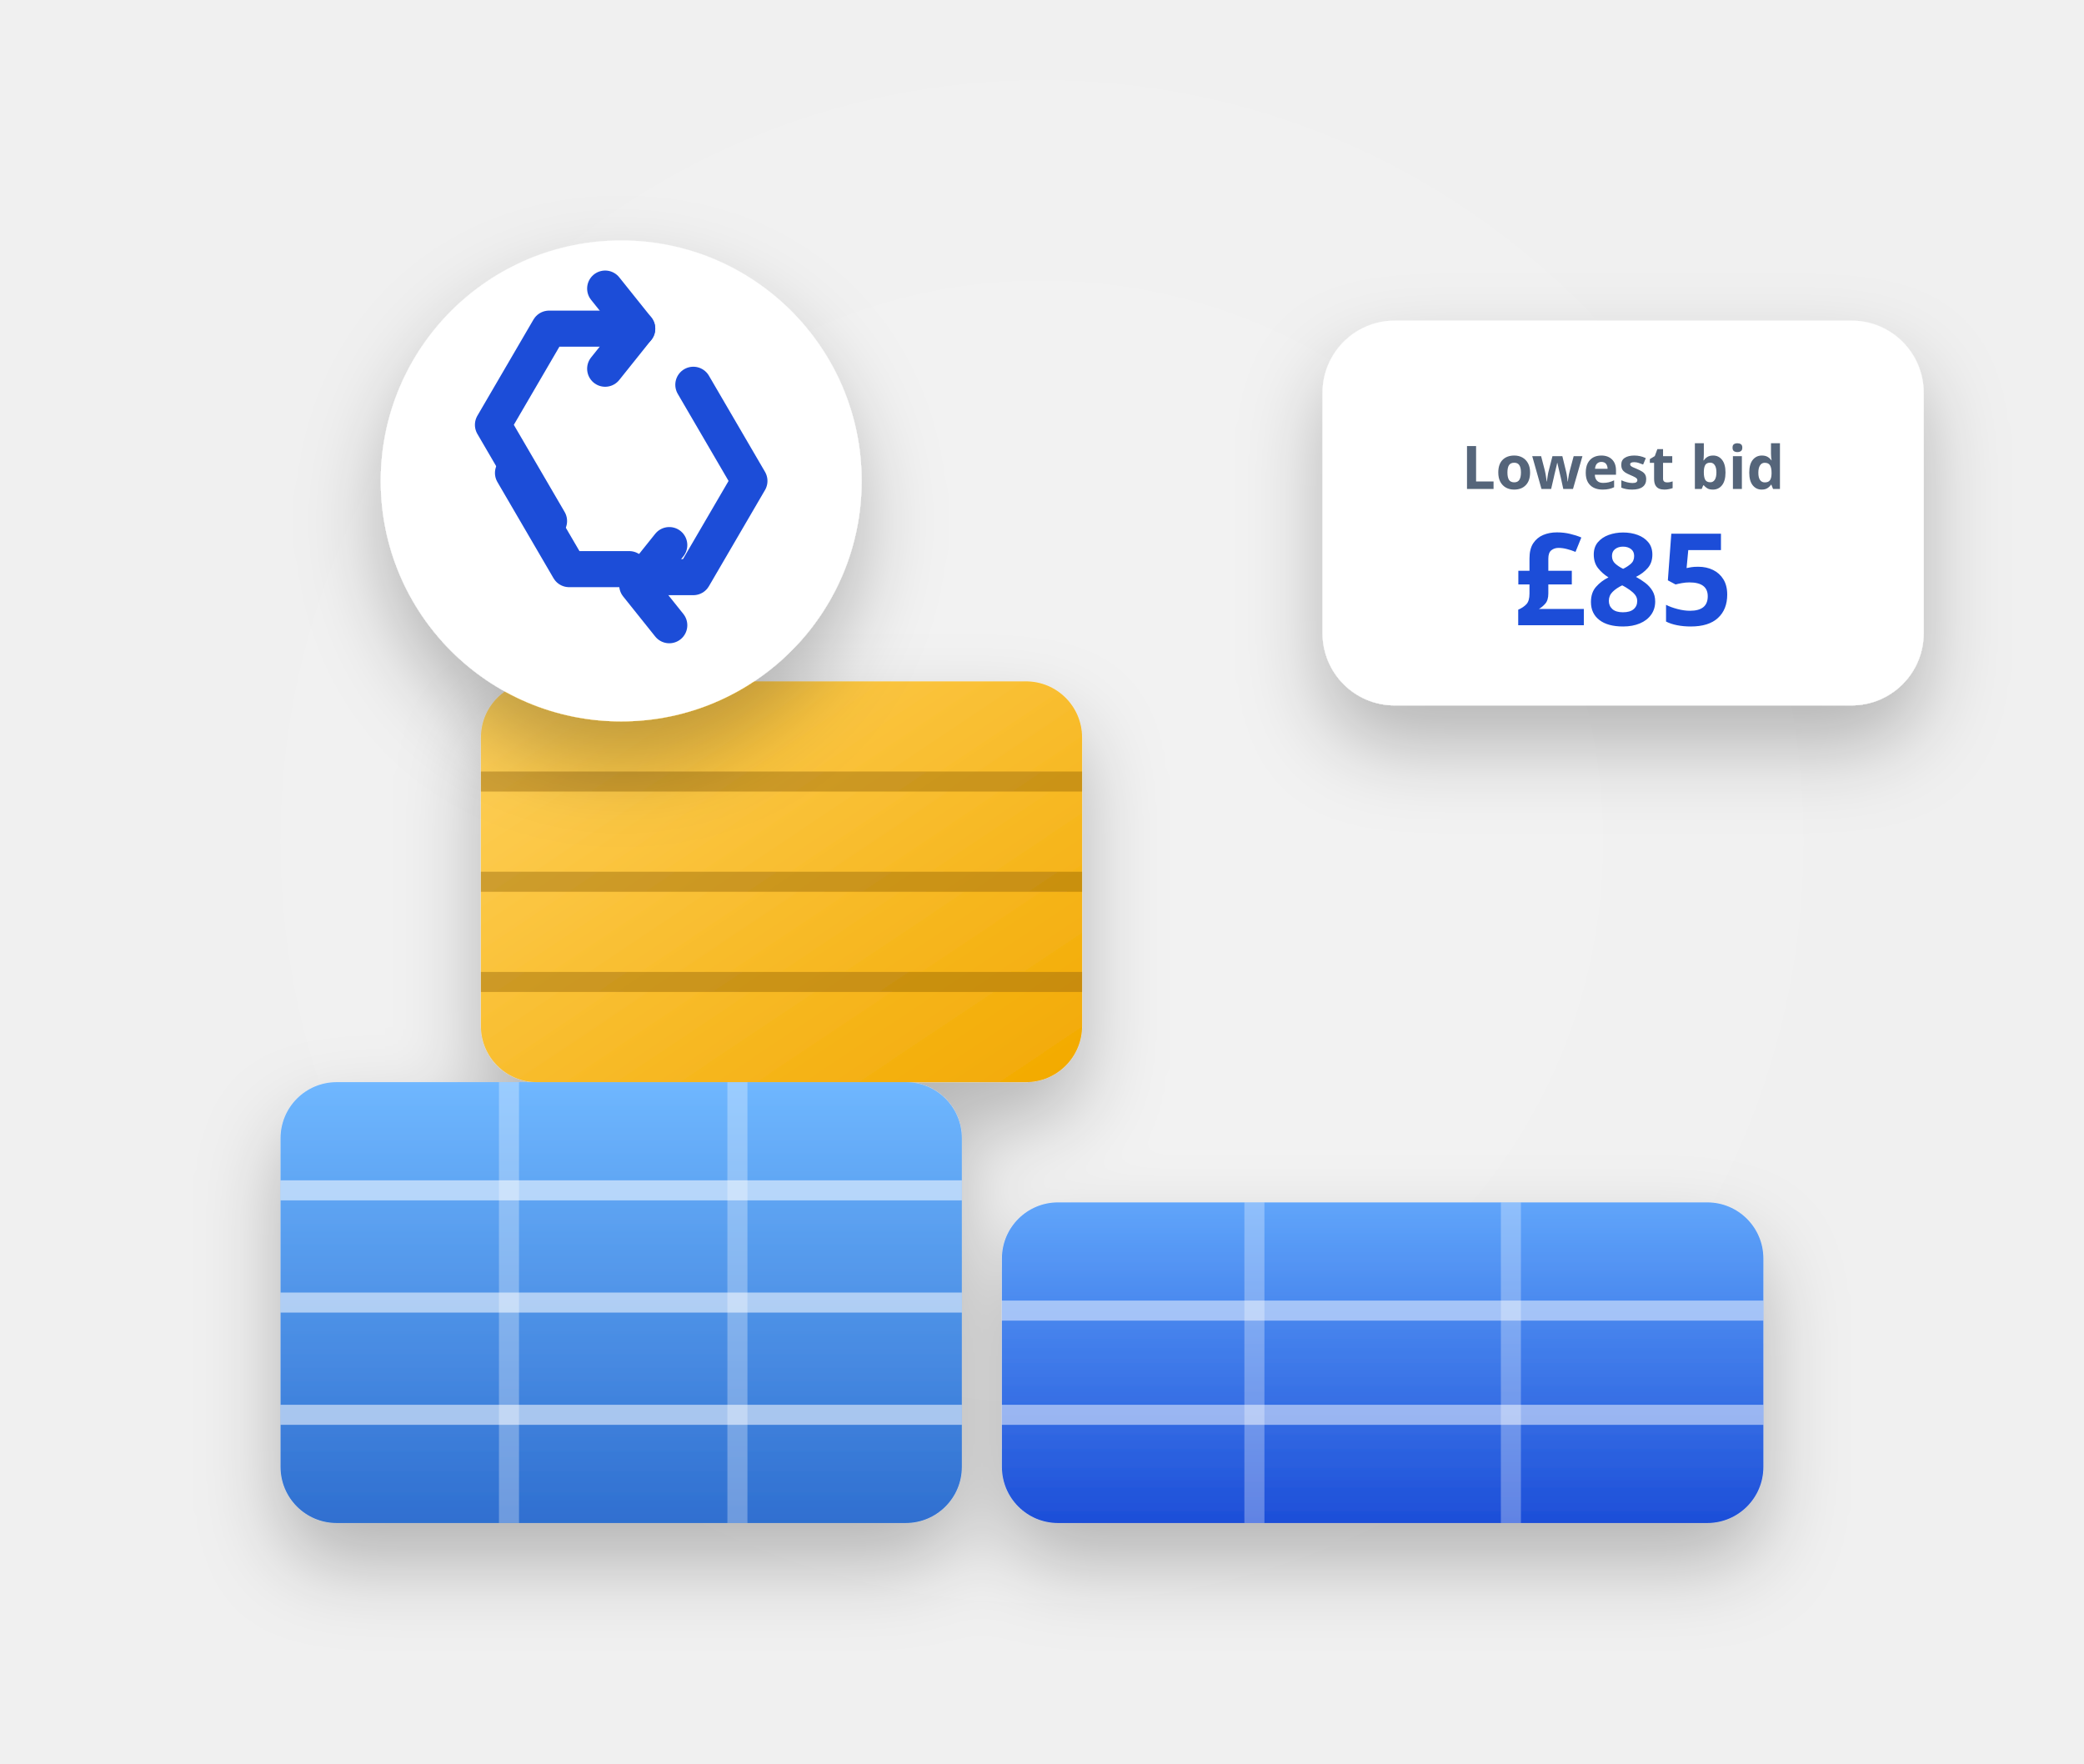
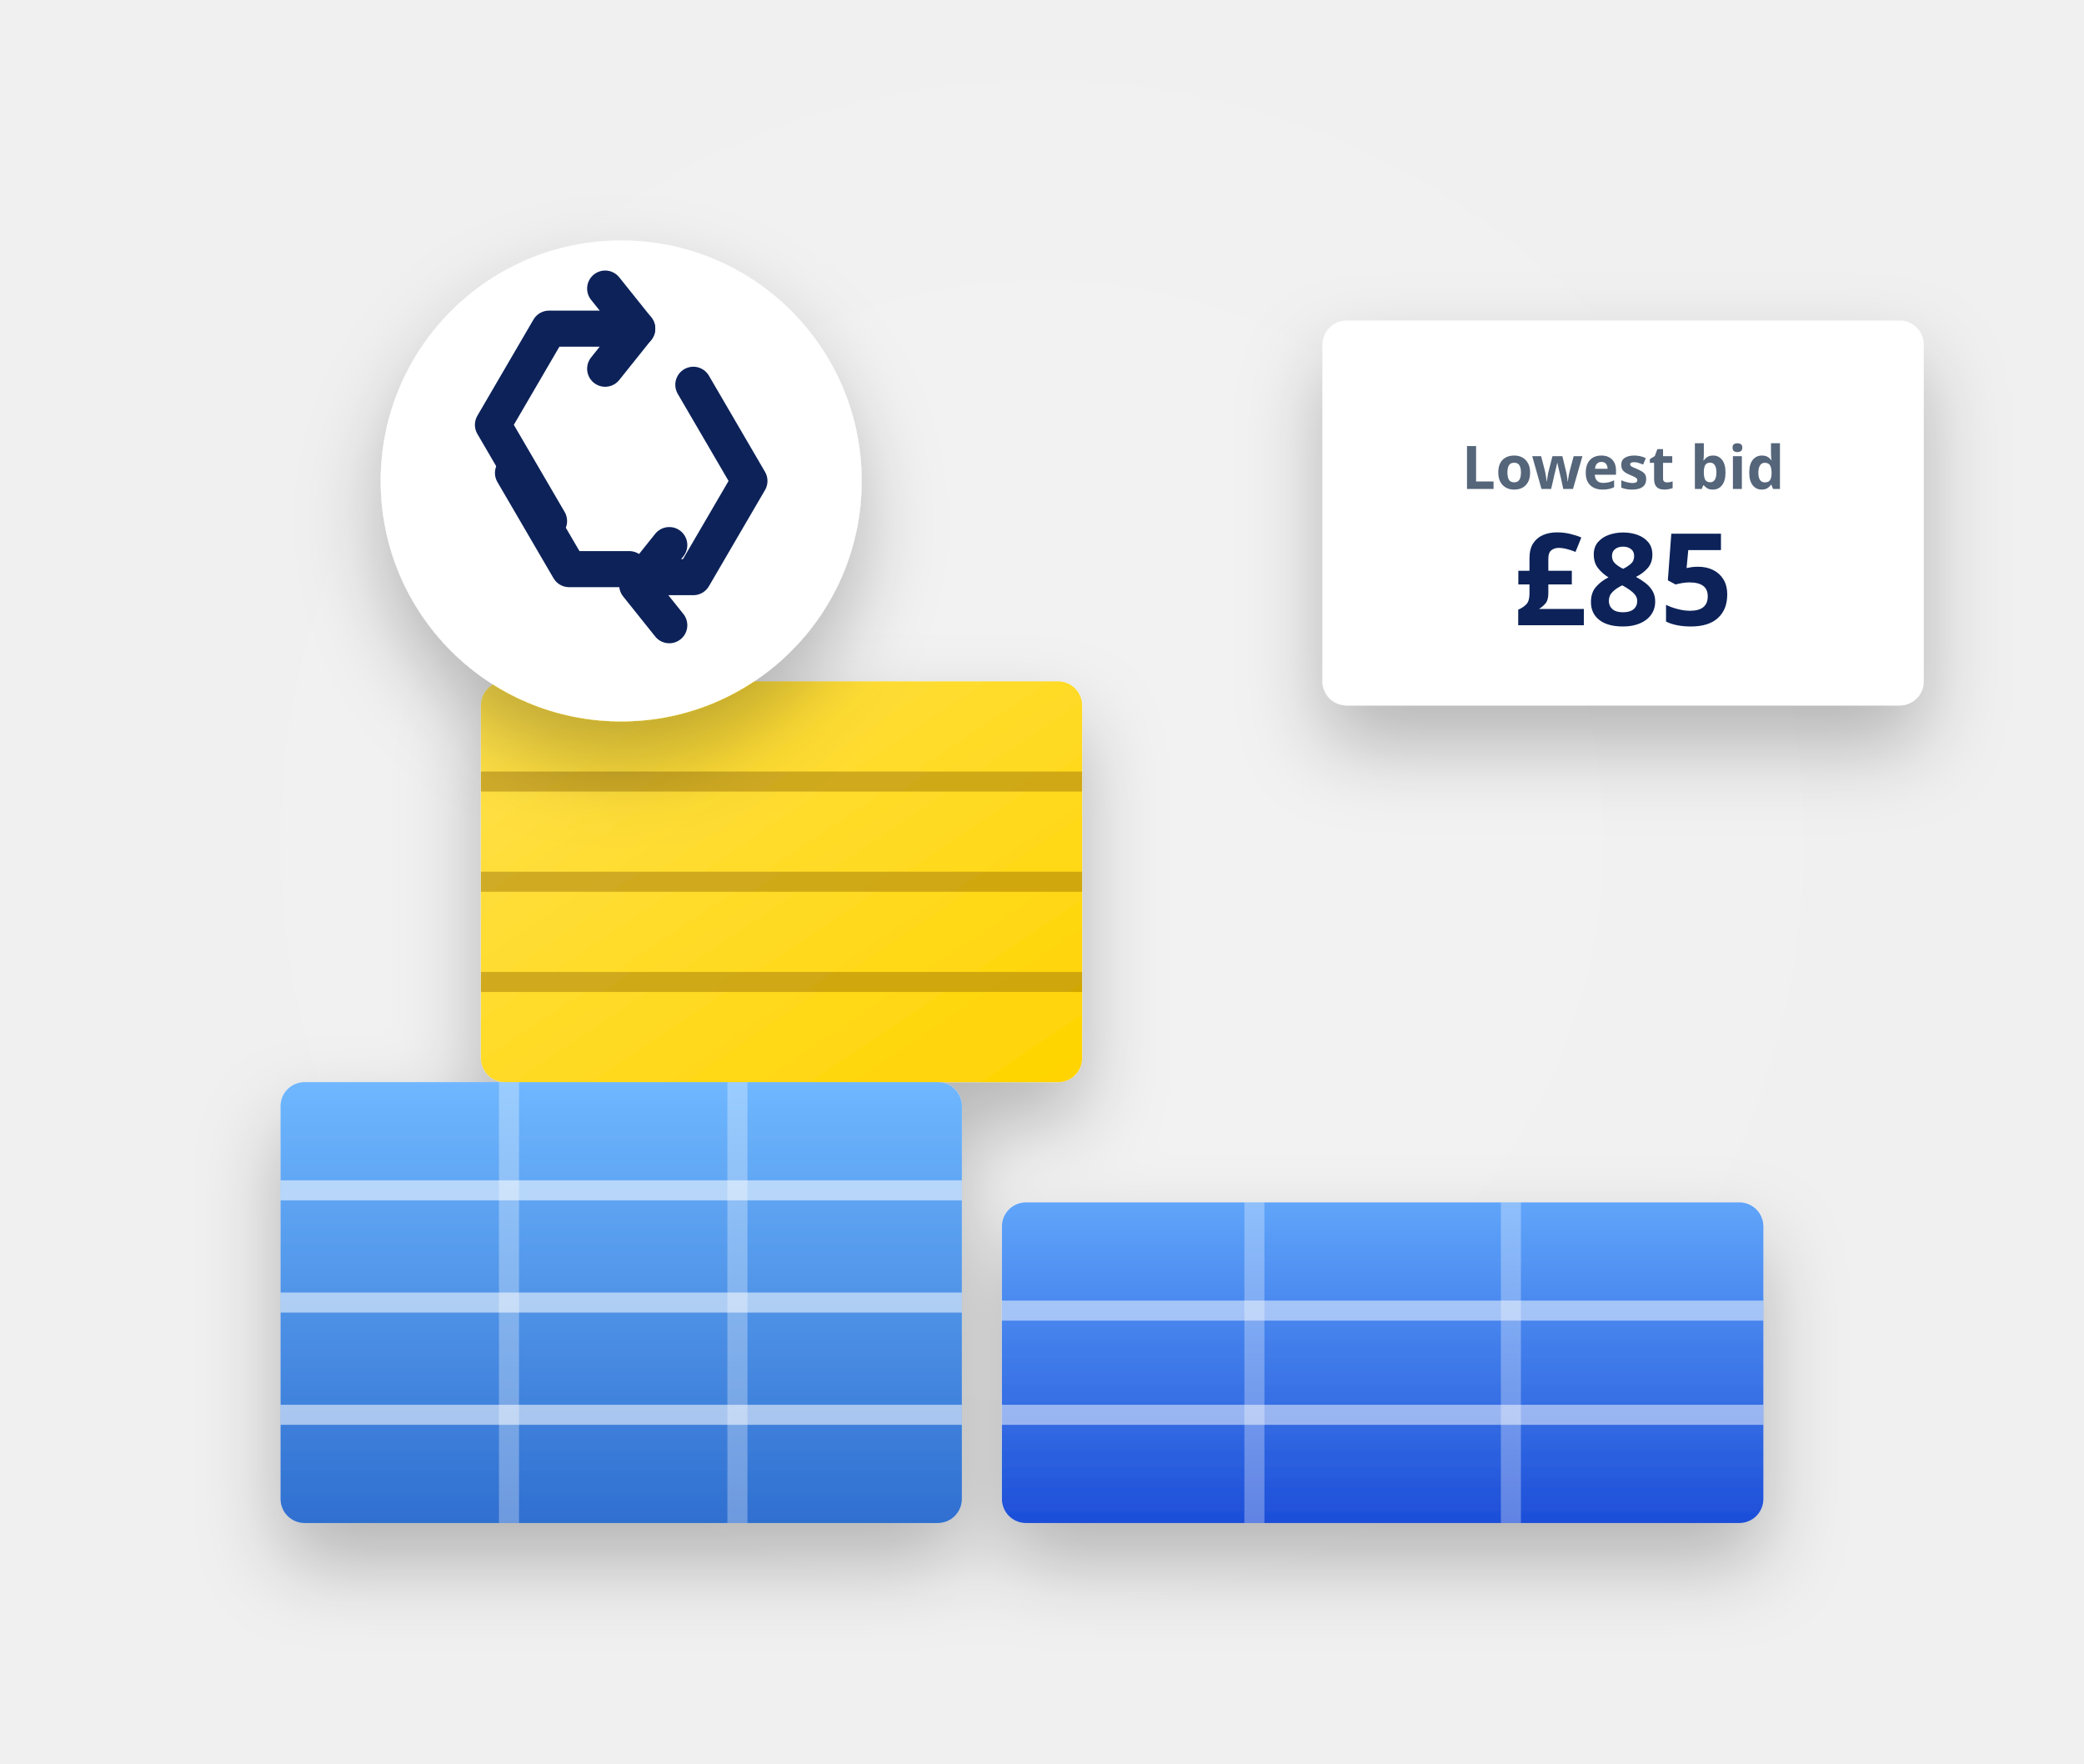
<svg xmlns="http://www.w3.org/2000/svg" viewBox="0 0 520 440" role="img" aria-label="Recycling bales with a price tag and a recycling symbol">
  <defs>
    <linearGradient id="g1" x1="0" y1="0" x2="1" y2="1">
-       <stop offset="0" stop-color="#ffd25e" />
-       <stop offset="1" stop-color="#f2a900" />
+       <stop offset="0" stop-color="#ffe14d" />
+       <stop offset="1" stop-color="#ffd400" />
    </linearGradient>
    <linearGradient id="g2" x1="0" y1="0" x2="0" y2="1">
      <stop offset="0" stop-color="#60a5fa" />
      <stop offset="1" stop-color="#1d4ed8" />
    </linearGradient>
    <linearGradient id="g3" x1="0" y1="0" x2="0" y2="1">
      <stop offset="0" stop-color="#6fb7ff" />
      <stop offset="1" stop-color="#2f6fd0" />
    </linearGradient>
    <filter id="sh" x="-20%" y="-20%" width="140%" height="150%">
      <feDropShadow dx="0" dy="10" stdDeviation="10" flood-color="#000" flood-opacity=".25" />
    </filter>
  </defs>
  <circle cx="260" cy="210" r="190" fill="#ffffff" opacity=".08" />
  <circle cx="260" cy="210" r="140" fill="#ffffff" opacity=".08" />
  <g filter="url(#sh)">
-     <rect x="70" y="270" width="170" height="110" rx="14" fill="url(#g3)" />
+     <rect x="70" y="270" width="170" height="110" rx="6" fill="url(#g3)" />
    <g stroke="#fff" stroke-opacity=".55" stroke-width="5">
      <path d="M70 297h170M70 325h170M70 353h170" />
      <path d="M127 270v110M184 270v110" stroke-opacity=".3" />
    </g>
-     <rect x="250" y="300" width="190" height="80" rx="14" fill="url(#g2)" />
+     <rect x="250" y="300" width="190" height="80" rx="6" fill="url(#g2)" />
    <g stroke="#fff" stroke-opacity=".5" stroke-width="5">
      <path d="M250 327h190M250 353h190" />
      <path d="M313 300v80M377 300v80" stroke-opacity=".3" />
    </g>
-     <rect x="120" y="170" width="150" height="100" rx="14" fill="url(#g1)" />
+     <rect x="120" y="170" width="150" height="100" rx="6" fill="url(#g1)" />
    <g stroke="#7a4f00" stroke-opacity=".35" stroke-width="5">
      <path d="M120 195h150M120 220h150M120 245h150" />
    </g>
  </g>
  <g transform="translate(330 80)" filter="url(#sh)">
-     <rect width="150" height="96" rx="18" fill="#fff" />
+     <rect width="150" height="96" rx="6" fill="#fff" />
    <path d="M24 -0 l-14 -18 28 0z" fill="none" />
    <text x="75" y="42" text-anchor="middle" font-family="system-ui,sans-serif" font-size="15" font-weight="600" fill="#55657a">Lowest bid</text>
-     <text x="75" y="76" text-anchor="middle" font-family="system-ui,sans-serif" font-size="32" font-weight="800" fill="#1d4ed8">£85</text>
+     <text x="75" y="76" text-anchor="middle" font-family="system-ui,sans-serif" font-size="32" font-weight="800" fill="#0a2259">£85</text>
  </g>
  <g transform="translate(95 60)" filter="url(#sh)">
    <circle cx="60" cy="60" r="60" fill="#fff" />
-     <g fill="none" stroke="#1d4ed8" stroke-width="9" stroke-linecap="round" stroke-linejoin="round">
+     <g fill="none" stroke="#0a2259" stroke-width="9" stroke-linecap="round" stroke-linejoin="round">
      <path d="M42 70 28 46l14-24h22" />
      <path d="m56 12 8 10-8 10" />
      <path d="M62 82h-1l-14 0 -14 -24" />
      <path d="M78 36l14 24-14 24H66" />
      <path d="m72 96-8-10 8-10" />
    </g>
  </g>
</svg>
